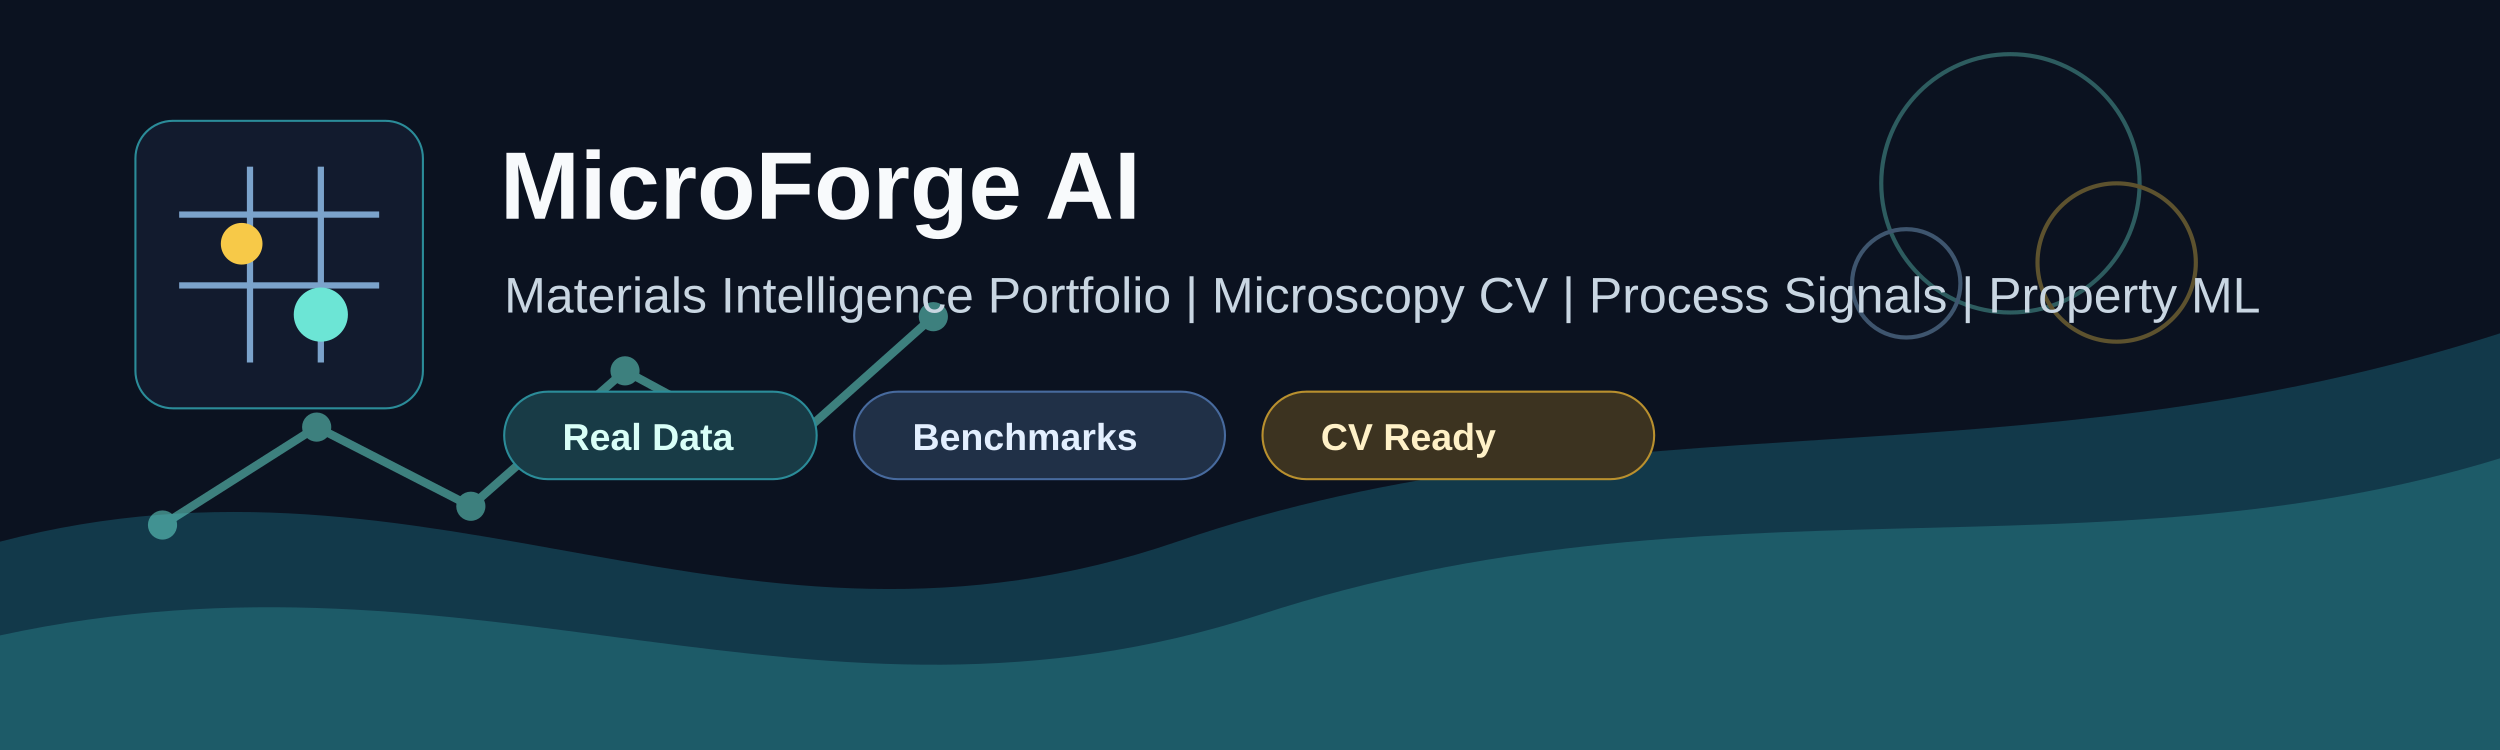
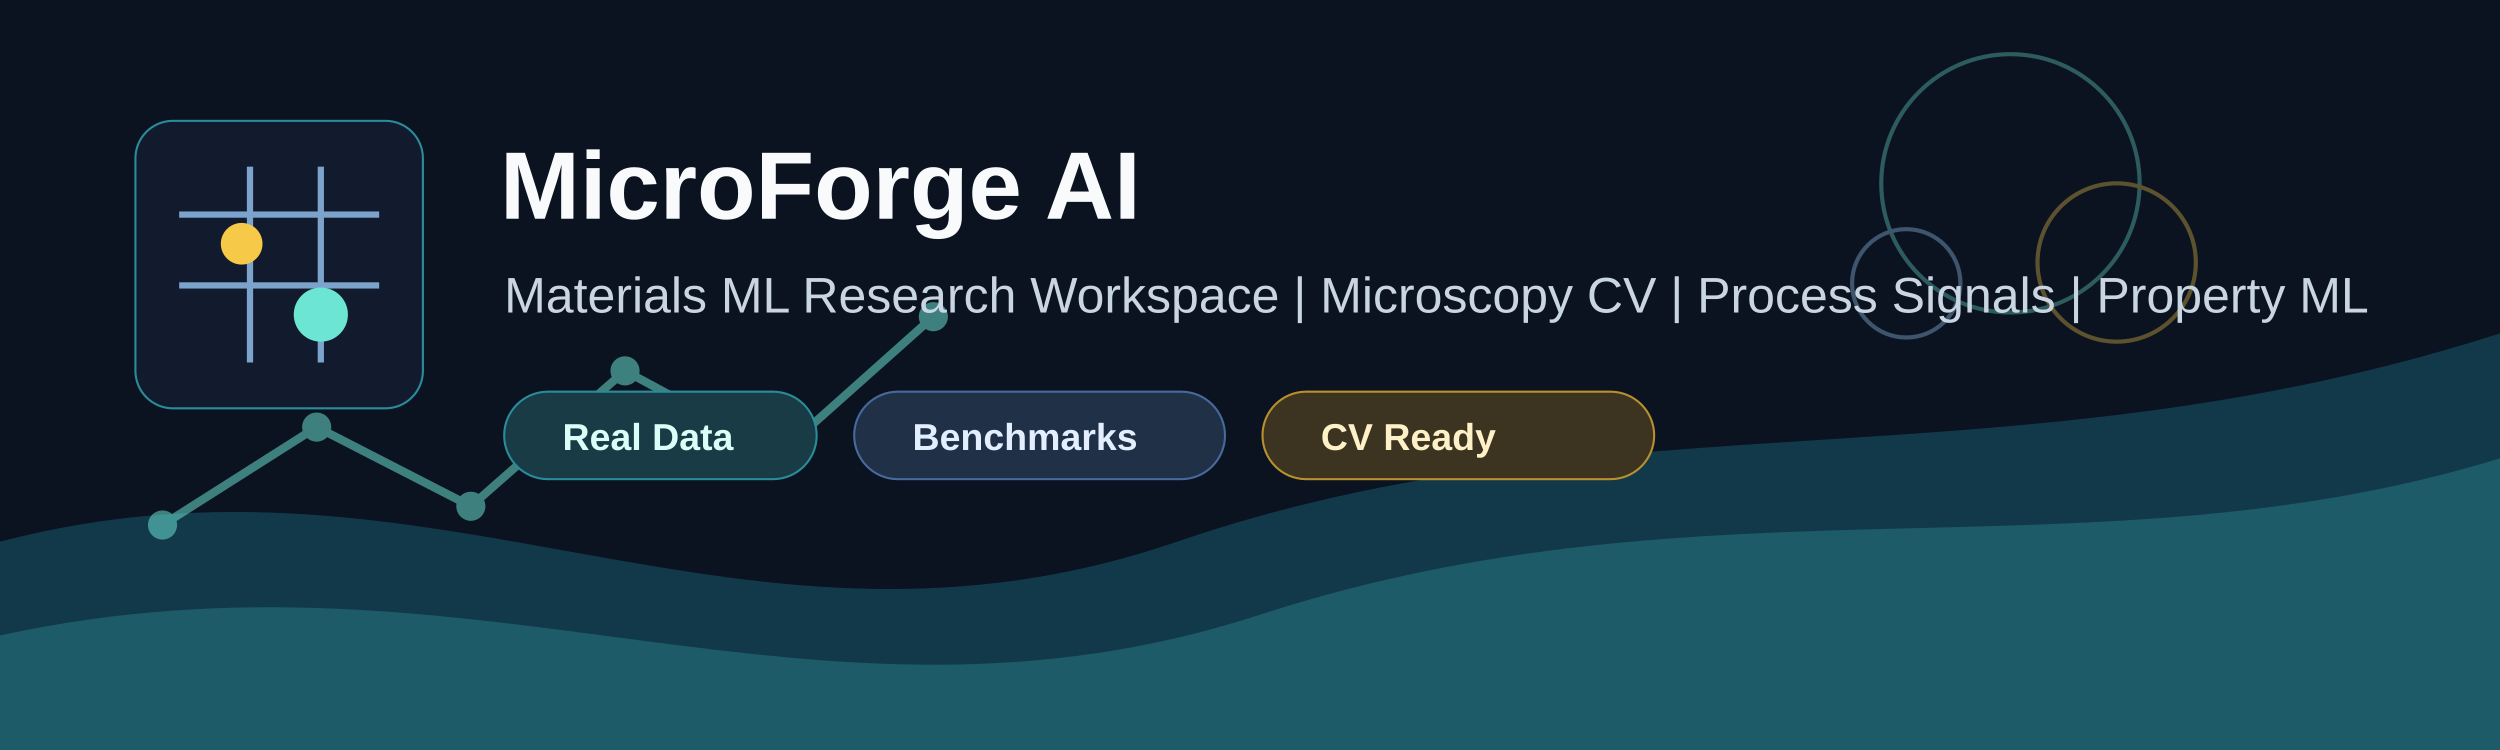
<svg xmlns="http://www.w3.org/2000/svg" width="1200" height="360" viewBox="0 0 1200 360" fill="none">
  <rect width="1200" height="360" fill="#0B1220" />
  <path d="M0 260 C210 205 355 332 565 260 C775 188 967 235 1200 160 V360 H0 V260Z" fill="#12394A" />
  <path d="M0 305 C230 255 390 365 605 295 C820 225 1005 280 1200 220 V360 H0 V305Z" fill="#1D5B68" />
  <g opacity="0.35">
    <circle cx="965" cy="88" r="62" stroke="#6CE5D5" stroke-width="2" />
    <circle cx="1016" cy="126" r="38" stroke="#F7C948" stroke-width="2" />
    <circle cx="915" cy="136" r="26" stroke="#9ED0FF" stroke-width="2" />
  </g>
  <g opacity="0.52">
    <path d="M78 252 L152 205 L226 243 L300 178 L374 218 L448 152" stroke="#6CE5D5" stroke-width="4" stroke-linecap="round" />
    <circle cx="78" cy="252" r="7" fill="#6CE5D5" />
    <circle cx="152" cy="205" r="7" fill="#6CE5D5" />
    <circle cx="226" cy="243" r="7" fill="#6CE5D5" />
    <circle cx="300" cy="178" r="7" fill="#6CE5D5" />
    <circle cx="374" cy="218" r="7" fill="#6CE5D5" />
    <circle cx="448" cy="152" r="7" fill="#6CE5D5" />
  </g>
  <rect x="65" y="58" width="138" height="138" rx="18" fill="#121B2E" stroke="#2B8C99" />
  <path d="M86 103 H182 M86 137 H182 M120 80 V174 M154 80 V174" stroke="#9ED0FF" stroke-width="3" opacity="0.75" />
  <circle cx="116" cy="117" r="10" fill="#F7C948" />
  <circle cx="154" cy="151" r="13" fill="#6CE5D5" />
  <text x="240" y="105" fill="#F8FAFC" font-family="Segoe UI, Arial, sans-serif" font-size="46" font-weight="700">MicroForge AI</text>
-   <text x="242" y="150" fill="#C9D6E2" font-family="Segoe UI, Arial, sans-serif" font-size="24">Materials Intelligence Portfolio | Microscopy CV | Process Signals | Property ML</text>
+   <text x="242" y="150" fill="#C9D6E2" font-family="Segoe UI, Arial, sans-serif" font-size="24">Materials ML Research Workspace | Microscopy CV | Process Signals | Property ML</text>
  <g font-family="Segoe UI, Arial, sans-serif" font-size="18" font-weight="600">
    <rect x="242" y="188" width="150" height="42" rx="21" fill="#183B46" stroke="#2B8C99" />
    <text x="270" y="216" fill="#D9FFF8">Real Data</text>
    <rect x="410" y="188" width="178" height="42" rx="21" fill="#203047" stroke="#476A9E" />
    <text x="438" y="216" fill="#E3EFFF">Benchmarks</text>
    <rect x="606" y="188" width="188" height="42" rx="21" fill="#3C3320" stroke="#B9902E" />
    <text x="634" y="216" fill="#FFF1C7">CV Ready</text>
  </g>
</svg>
